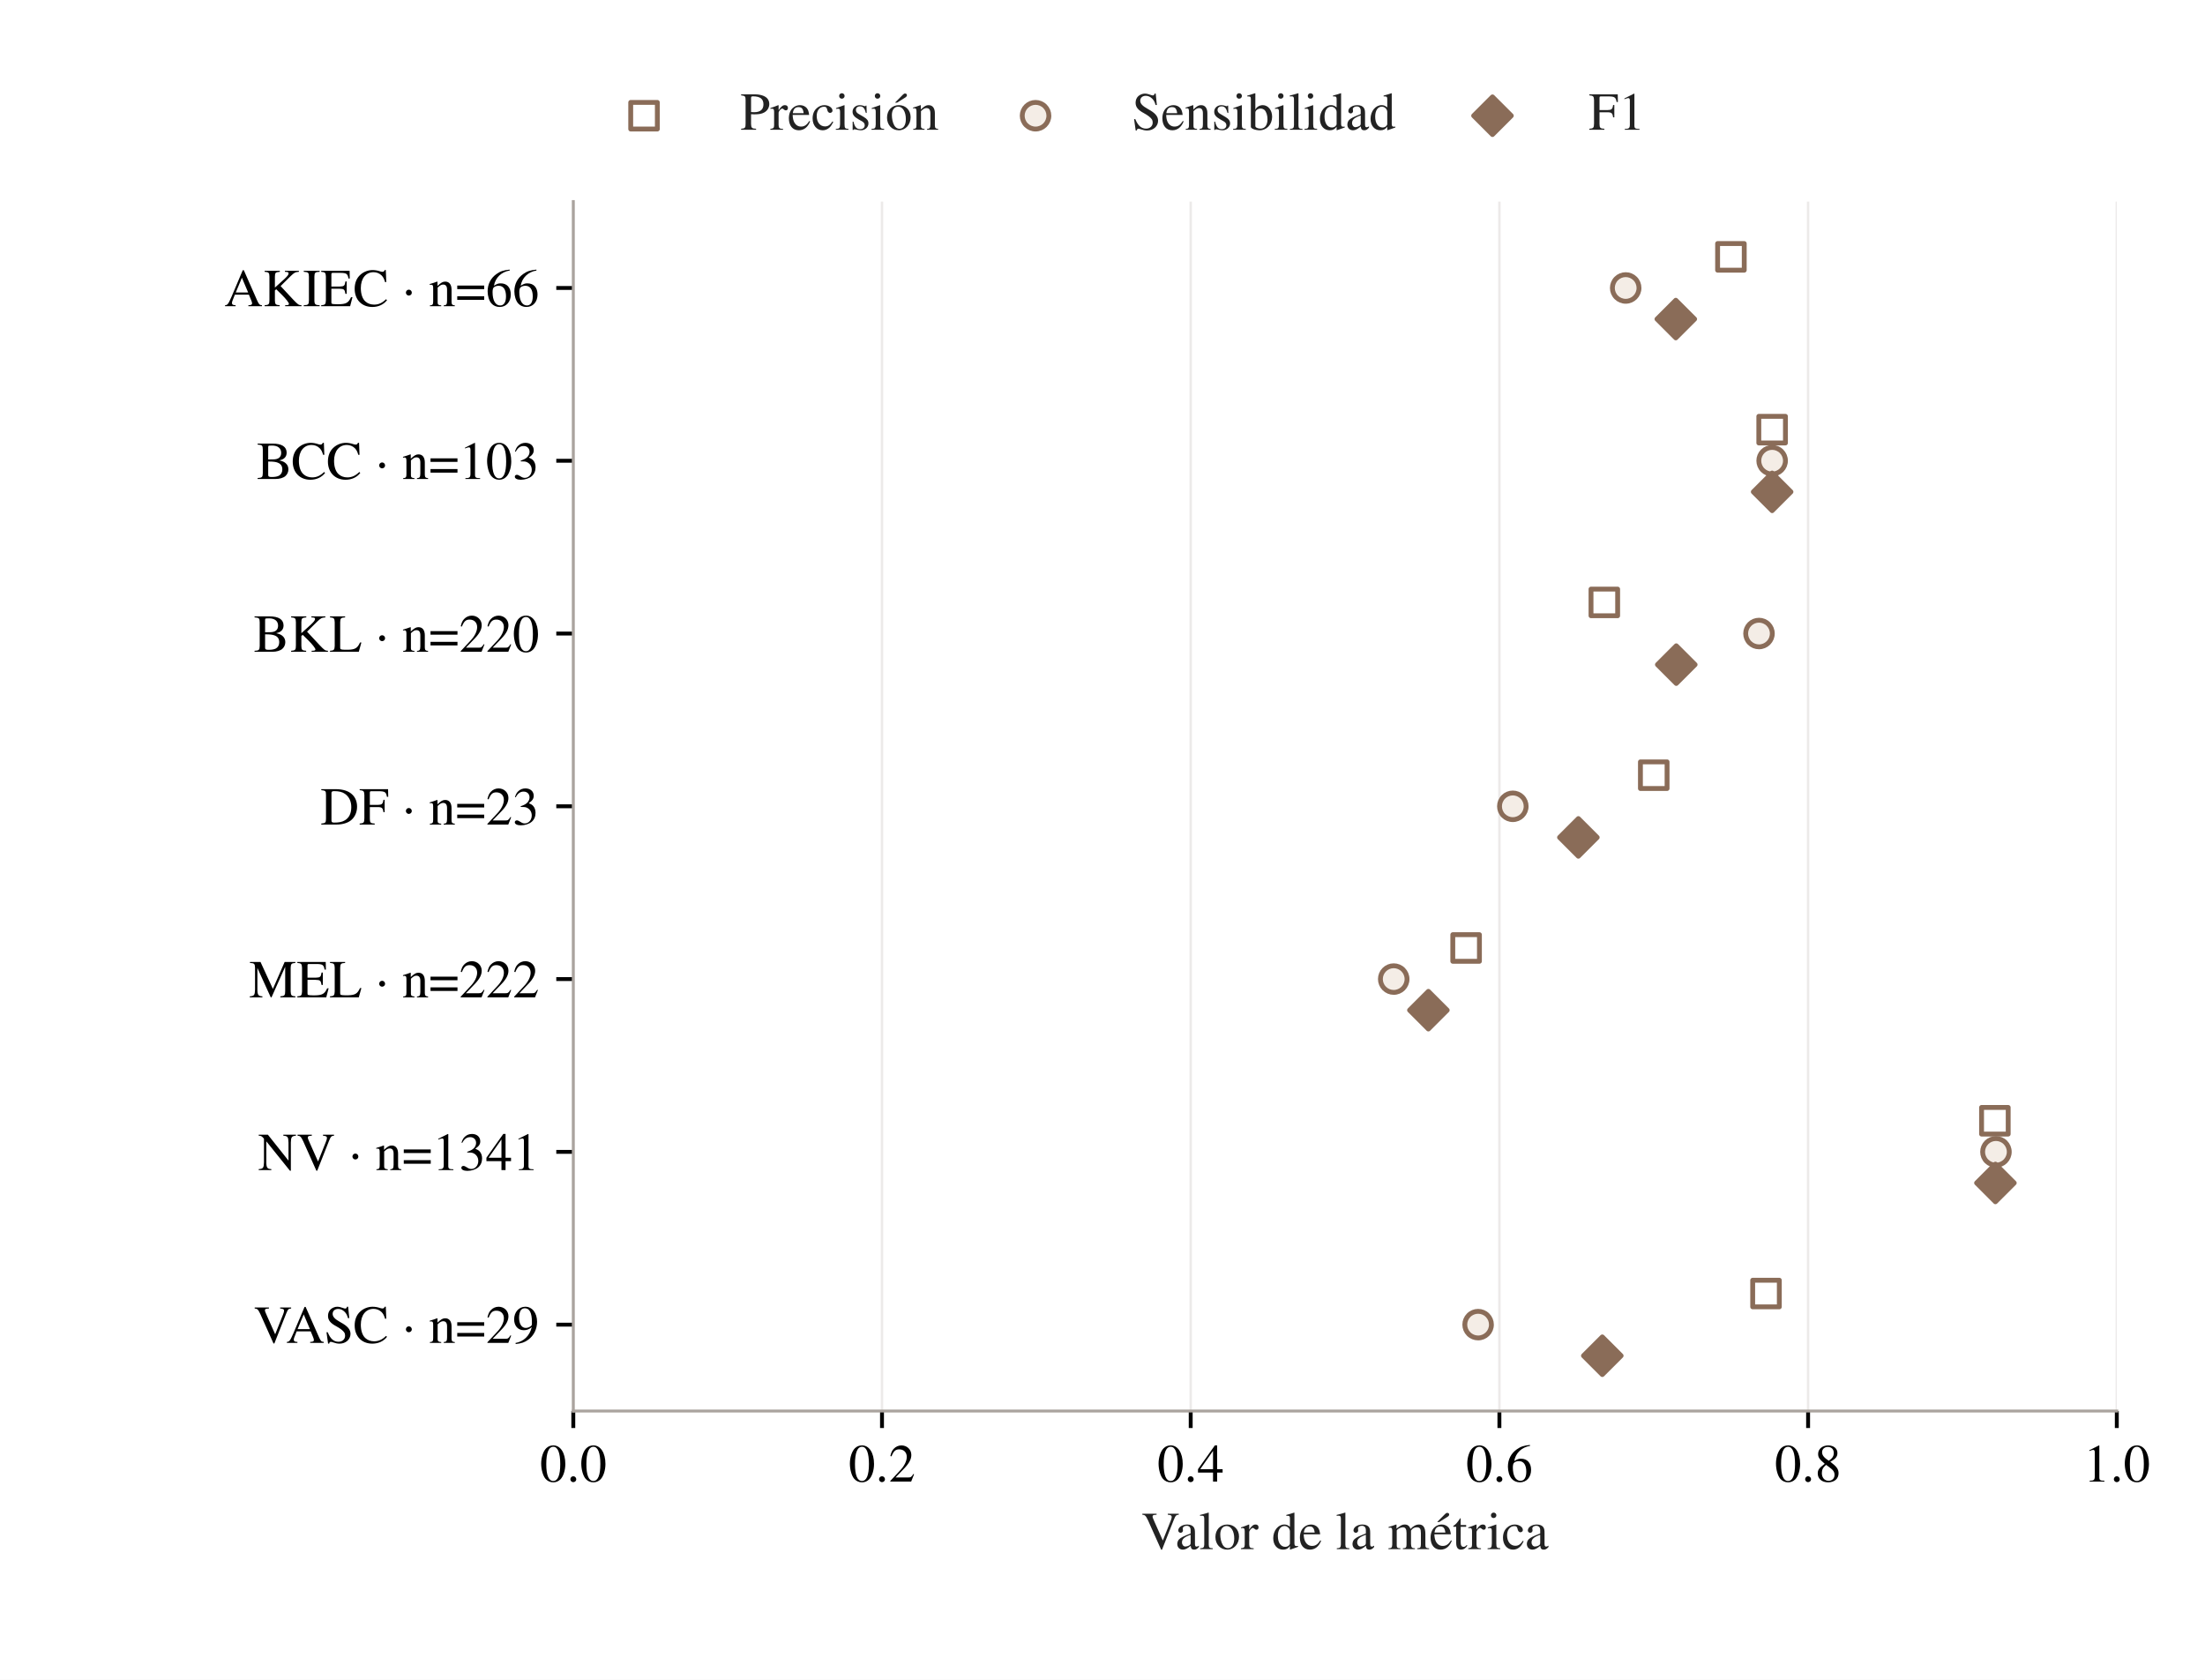
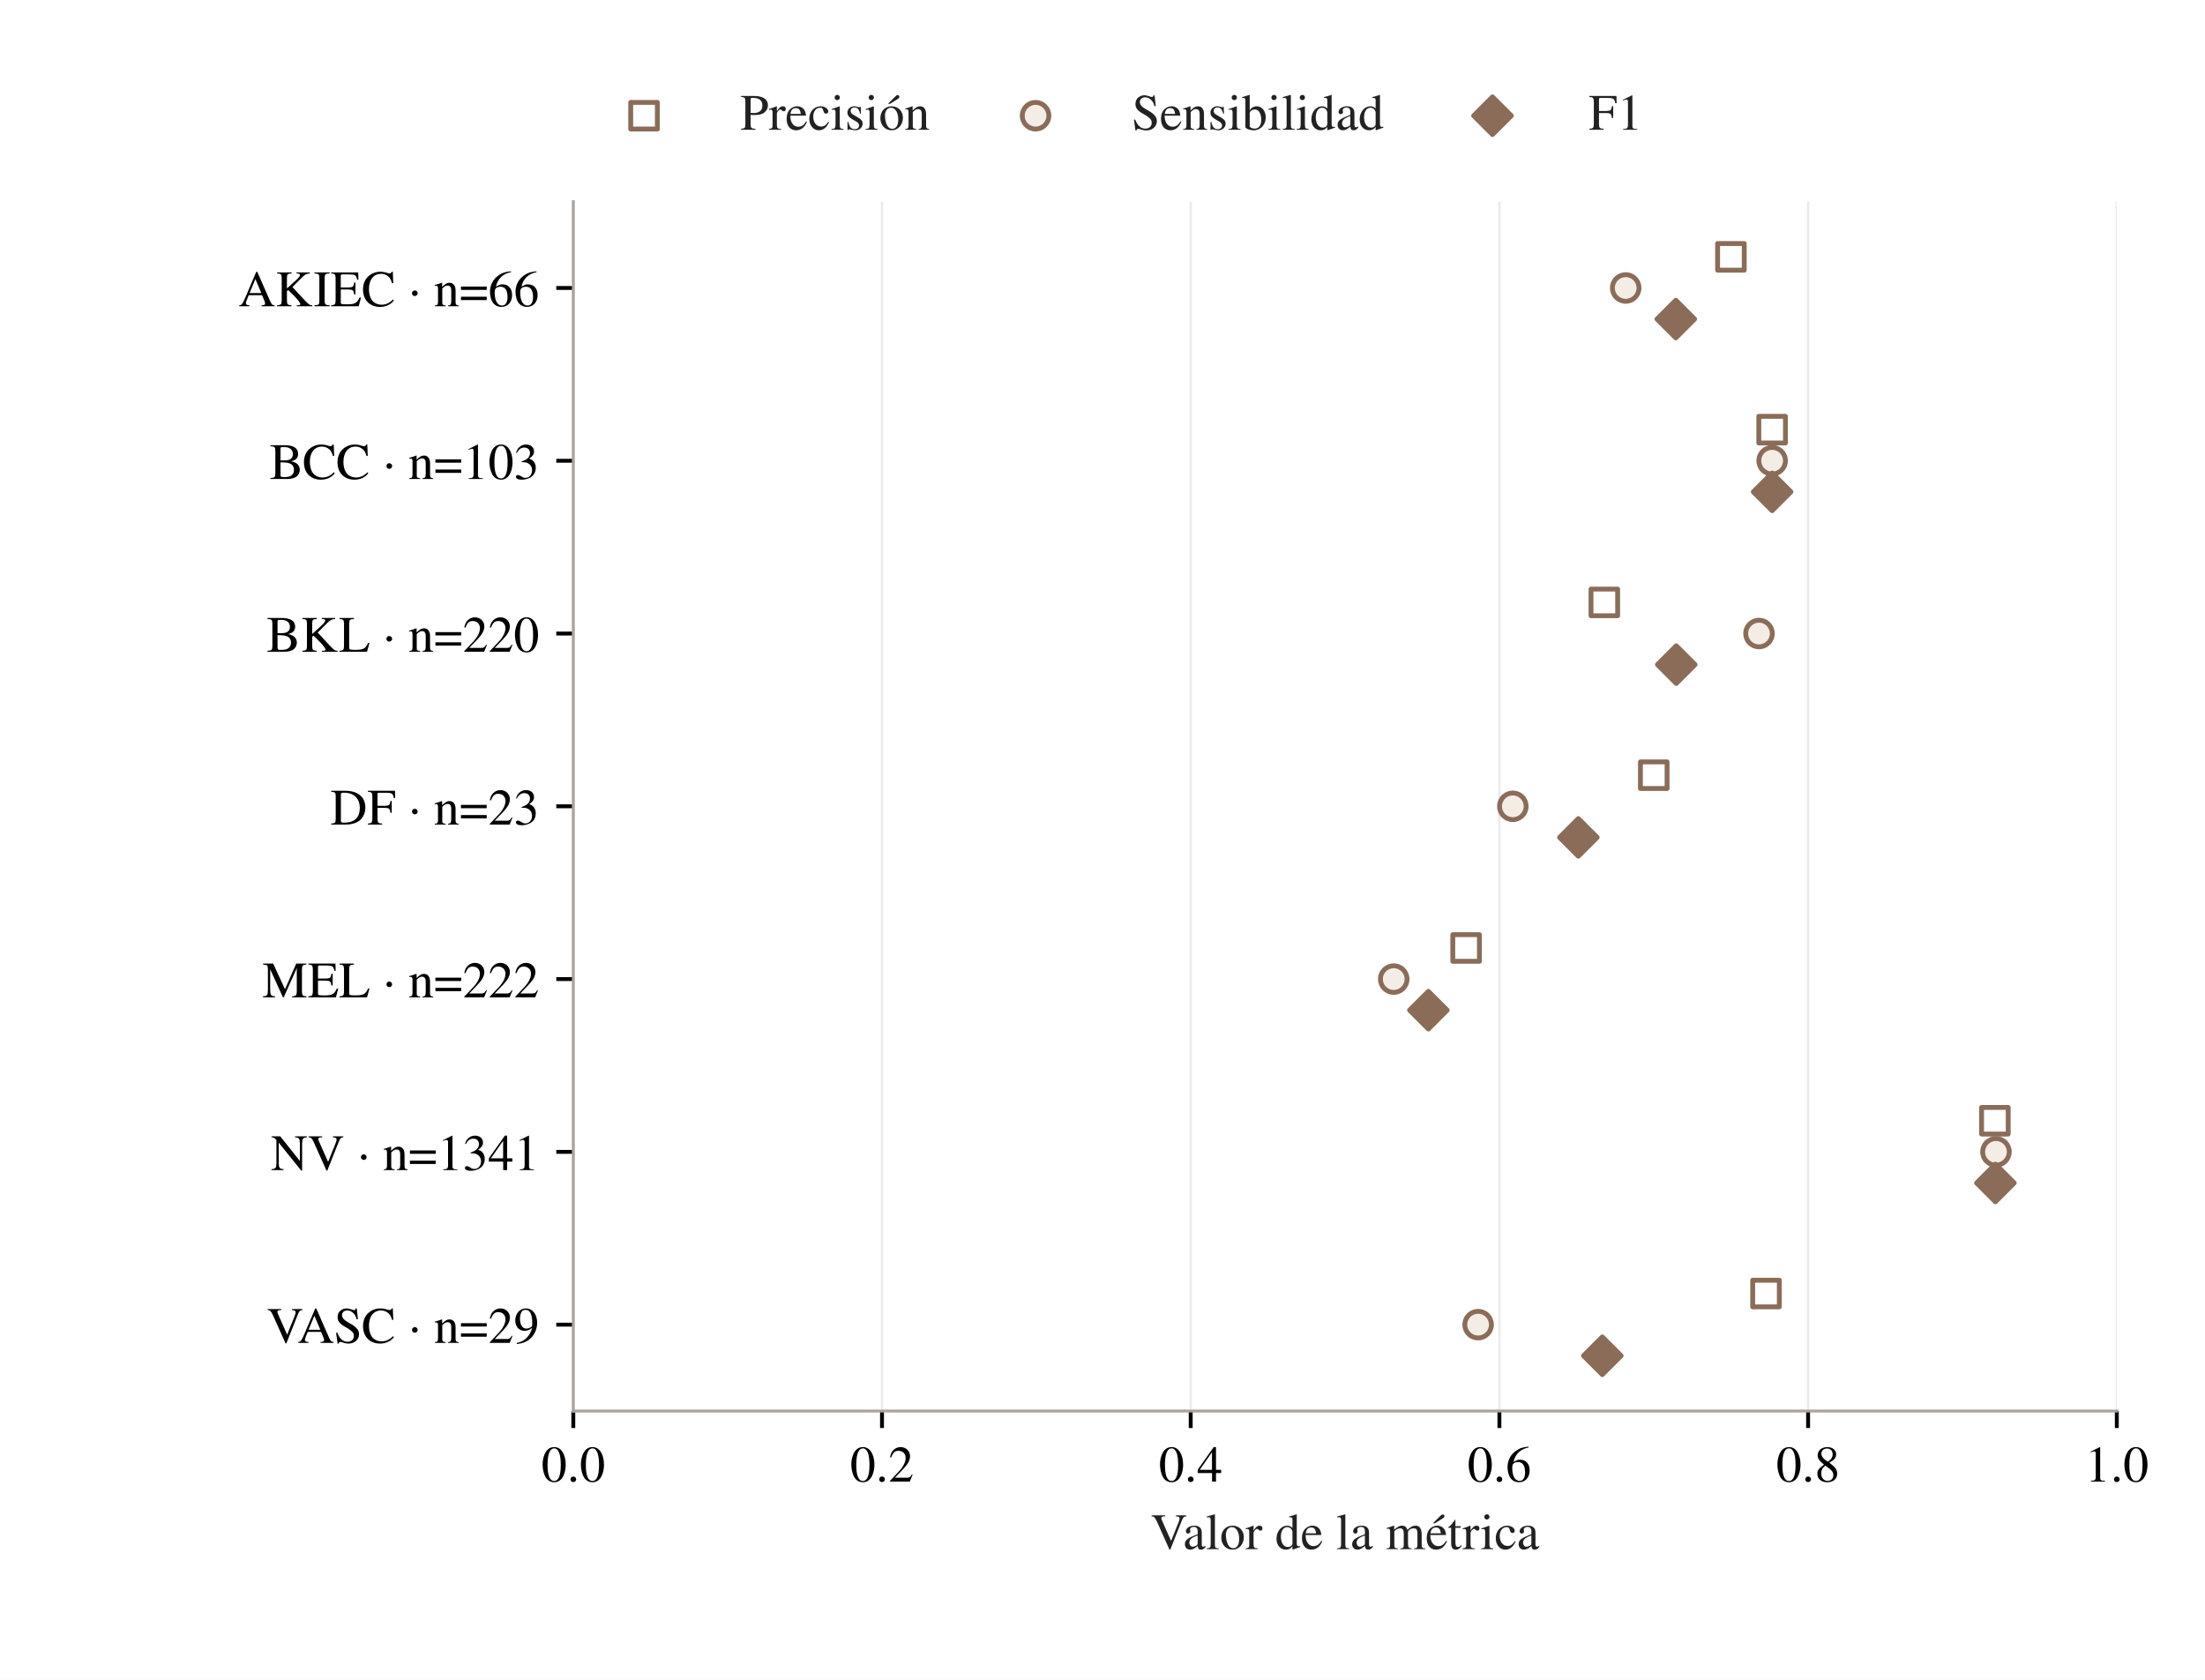
<svg xmlns="http://www.w3.org/2000/svg" xmlns:xlink="http://www.w3.org/1999/xlink" width="453.6pt" height="345.6pt" viewBox="0 0 453.6 345.6" version="1.1">
  <defs>
    <style type="text/css">*{stroke-linejoin: round; stroke-linecap: butt}</style>
  </defs>
  <g id="figure_1">
    <g id="patch_1">
      <path d="M 0 345.6  L 453.6 345.6  L 453.6 0  L 0 0  z " style="fill: #ffffff" />
    </g>
    <g id="axes_1">
      <g id="patch_2">
        <path d="M 117.936 290.304  L 435.456 290.304  L 435.456 41.472  L 117.936 41.472  z " style="fill: #ffffff" />
      </g>
      <g id="matplotlib.axis_1">
        <g id="xtick_1">
          <g id="line2d_1">
            <path d="M 117.936 290.304  L 117.936 41.472  " clip-path="url(#p397c3b4af1)" style="fill: none; stroke: #aaa39e; stroke-opacity: 0.23; stroke-width: 0.5; stroke-linecap: square" />
          </g>
          <g id="line2d_2">
            <defs>
              <path id="mc5d7f5685a" d="M 0 0  L 0 3.5  " style="stroke: #000000; stroke-width: 0.8" />
            </defs>
            <g>
              <use xlink:href="#mc5d7f5685a" x="117.936" y="290.304" style="stroke: #000000; stroke-width: 0.8" />
            </g>
          </g>
          <g id="text_1">
-             <text style="font-size: 11px; font-family: 'Nimbus Roman'; text-anchor: middle" x="117.936" y="304.817" transform="rotate(-0 117.936 304.8167)">0.0</text>
+             <text style="font-size: 10.5px; font-family: 'Nimbus Roman'; text-anchor: middle" x="117.936" y="304.817" transform="rotate(-0 117.936 304.8167)">0.0</text>
          </g>
        </g>
        <g id="xtick_2">
          <g id="line2d_3">
            <path d="M 181.44 290.304  L 181.44 41.472  " clip-path="url(#p397c3b4af1)" style="fill: none; stroke: #aaa39e; stroke-opacity: 0.23; stroke-width: 0.5; stroke-linecap: square" />
          </g>
          <g id="line2d_4">
            <g>
              <use xlink:href="#mc5d7f5685a" x="181.44" y="290.304" style="stroke: #000000; stroke-width: 0.8" />
            </g>
          </g>
          <g id="text_2">
-             <text style="font-size: 11px; font-family: 'Nimbus Roman'; text-anchor: middle" x="181.44" y="304.817" transform="rotate(-0 181.44 304.8167)">0.2</text>
+             <text style="font-size: 10.5px; font-family: 'Nimbus Roman'; text-anchor: middle" x="181.44" y="304.817" transform="rotate(-0 181.44 304.8167)">0.2</text>
          </g>
        </g>
        <g id="xtick_3">
          <g id="line2d_5">
            <path d="M 244.944 290.304  L 244.944 41.472  " clip-path="url(#p397c3b4af1)" style="fill: none; stroke: #aaa39e; stroke-opacity: 0.23; stroke-width: 0.5; stroke-linecap: square" />
          </g>
          <g id="line2d_6">
            <g>
              <use xlink:href="#mc5d7f5685a" x="244.944" y="290.304" style="stroke: #000000; stroke-width: 0.8" />
            </g>
          </g>
          <g id="text_3">
-             <text style="font-size: 11px; font-family: 'Nimbus Roman'; text-anchor: middle" x="244.944" y="304.817" transform="rotate(-0 244.944 304.8167)">0.4</text>
+             <text style="font-size: 10.5px; font-family: 'Nimbus Roman'; text-anchor: middle" x="244.944" y="304.817" transform="rotate(-0 244.944 304.8167)">0.4</text>
          </g>
        </g>
        <g id="xtick_4">
          <g id="line2d_7">
            <path d="M 308.448 290.304  L 308.448 41.472  " clip-path="url(#p397c3b4af1)" style="fill: none; stroke: #aaa39e; stroke-opacity: 0.23; stroke-width: 0.5; stroke-linecap: square" />
          </g>
          <g id="line2d_8">
            <g>
              <use xlink:href="#mc5d7f5685a" x="308.448" y="290.304" style="stroke: #000000; stroke-width: 0.8" />
            </g>
          </g>
          <g id="text_4">
-             <text style="font-size: 11px; font-family: 'Nimbus Roman'; text-anchor: middle" x="308.448" y="304.817" transform="rotate(-0 308.448 304.8167)">0.6</text>
+             <text style="font-size: 10.5px; font-family: 'Nimbus Roman'; text-anchor: middle" x="308.448" y="304.817" transform="rotate(-0 308.448 304.8167)">0.6</text>
          </g>
        </g>
        <g id="xtick_5">
          <g id="line2d_9">
            <path d="M 371.952 290.304  L 371.952 41.472  " clip-path="url(#p397c3b4af1)" style="fill: none; stroke: #aaa39e; stroke-opacity: 0.23; stroke-width: 0.5; stroke-linecap: square" />
          </g>
          <g id="line2d_10">
            <g>
              <use xlink:href="#mc5d7f5685a" x="371.952" y="290.304" style="stroke: #000000; stroke-width: 0.8" />
            </g>
          </g>
          <g id="text_5">
-             <text style="font-size: 11px; font-family: 'Nimbus Roman'; text-anchor: middle" x="371.952" y="304.817" transform="rotate(-0 371.952 304.8167)">0.8</text>
+             <text style="font-size: 10.5px; font-family: 'Nimbus Roman'; text-anchor: middle" x="371.952" y="304.817" transform="rotate(-0 371.952 304.8167)">0.8</text>
          </g>
        </g>
        <g id="xtick_6">
          <g id="line2d_11">
            <path d="M 435.456 290.304  L 435.456 41.472  " clip-path="url(#p397c3b4af1)" style="fill: none; stroke: #aaa39e; stroke-opacity: 0.23; stroke-width: 0.5; stroke-linecap: square" />
          </g>
          <g id="line2d_12">
            <g>
              <use xlink:href="#mc5d7f5685a" x="435.456" y="290.304" style="stroke: #000000; stroke-width: 0.8" />
            </g>
          </g>
          <g id="text_6">
-             <text style="font-size: 11px; font-family: 'Nimbus Roman'; text-anchor: middle" x="435.456" y="304.817" transform="rotate(-0 435.456 304.8167)">1.0</text>
+             <text style="font-size: 10.5px; font-family: 'Nimbus Roman'; text-anchor: middle" x="435.456" y="304.817" transform="rotate(-0 435.456 304.8167)">1.0</text>
          </g>
        </g>
        <g id="text_7">
-           <text style="font-size: 11px; font-family: 'Nimbus Roman'; text-anchor: middle; fill: #222222" x="276.696" y="318.717" transform="rotate(-0 276.696 318.7167)">Valor de la métrica</text>
+           <text style="font-size: 10.5px; font-family: 'Nimbus Roman'; text-anchor: middle; fill: #222222" x="276.696" y="318.717" transform="rotate(-0 276.696 318.7167)">Valor de la métrica</text>
        </g>
      </g>
      <g id="matplotlib.axis_2">
        <g id="ytick_1">
          <g id="line2d_13">
            <defs>
              <path id="m386956264a" d="M 0 0  L -3.5 0  " style="stroke: #000000; stroke-width: 0.8" />
            </defs>
            <g>
              <use xlink:href="#m386956264a" x="117.936" y="59.246" style="stroke: #000000; stroke-width: 0.8" />
            </g>
          </g>
          <g id="text_8">
-             <text style="font-size: 11px; font-family: 'Nimbus Roman'; text-anchor: end" x="110.936" y="63.002" transform="rotate(-0 110.936 63.00204)">AKIEC · n=66</text>
+             <text style="font-size: 10.5px; font-family: 'Nimbus Roman'; text-anchor: end" x="110.936" y="63.002" transform="rotate(-0 110.936 63.00204)">AKIEC · n=66</text>
          </g>
        </g>
        <g id="ytick_2">
          <g id="line2d_14">
            <g>
              <use xlink:href="#m386956264a" x="117.936" y="94.793" style="stroke: #000000; stroke-width: 0.8" />
            </g>
          </g>
          <g id="text_9">
-             <text style="font-size: 11px; font-family: 'Nimbus Roman'; text-anchor: end" x="110.936" y="98.549" transform="rotate(-0 110.936 98.54947)">BCC · n=103</text>
+             <text style="font-size: 10.5px; font-family: 'Nimbus Roman'; text-anchor: end" x="110.936" y="98.549" transform="rotate(-0 110.936 98.54947)">BCC · n=103</text>
          </g>
        </g>
        <g id="ytick_3">
          <g id="line2d_15">
            <g>
              <use xlink:href="#m386956264a" x="117.936" y="130.341" style="stroke: #000000; stroke-width: 0.8" />
            </g>
          </g>
          <g id="text_10">
-             <text style="font-size: 11px; font-family: 'Nimbus Roman'; text-anchor: end" x="110.936" y="134.097" transform="rotate(-0 110.936 134.0969)">BKL · n=220</text>
+             <text style="font-size: 10.5px; font-family: 'Nimbus Roman'; text-anchor: end" x="110.936" y="134.097" transform="rotate(-0 110.936 134.0969)">BKL · n=220</text>
          </g>
        </g>
        <g id="ytick_4">
          <g id="line2d_16">
            <g>
              <use xlink:href="#m386956264a" x="117.936" y="165.888" style="stroke: #000000; stroke-width: 0.8" />
            </g>
          </g>
          <g id="text_11">
-             <text style="font-size: 11px; font-family: 'Nimbus Roman'; text-anchor: end" x="110.936" y="169.644" transform="rotate(-0 110.936 169.6443)">DF · n=23</text>
+             <text style="font-size: 10.5px; font-family: 'Nimbus Roman'; text-anchor: end" x="110.936" y="169.644" transform="rotate(-0 110.936 169.6443)">DF · n=23</text>
          </g>
        </g>
        <g id="ytick_5">
          <g id="line2d_17">
            <g>
              <use xlink:href="#m386956264a" x="117.936" y="201.435" style="stroke: #000000; stroke-width: 0.8" />
            </g>
          </g>
          <g id="text_12">
-             <text style="font-size: 11px; font-family: 'Nimbus Roman'; text-anchor: end" x="110.936" y="205.192" transform="rotate(-0 110.936 205.1918)">MEL · n=222</text>
+             <text style="font-size: 10.5px; font-family: 'Nimbus Roman'; text-anchor: end" x="110.936" y="205.192" transform="rotate(-0 110.936 205.1918)">MEL · n=222</text>
          </g>
        </g>
        <g id="ytick_6">
          <g id="line2d_18">
            <g>
              <use xlink:href="#m386956264a" x="117.936" y="236.983" style="stroke: #000000; stroke-width: 0.8" />
            </g>
          </g>
          <g id="text_13">
-             <text style="font-size: 11px; font-family: 'Nimbus Roman'; text-anchor: end" x="110.936" y="240.739" transform="rotate(-0 110.936 240.7392)">NV · n=1341</text>
+             <text style="font-size: 10.5px; font-family: 'Nimbus Roman'; text-anchor: end" x="110.936" y="240.739" transform="rotate(-0 110.936 240.7392)">NV · n=1341</text>
          </g>
        </g>
        <g id="ytick_7">
          <g id="line2d_19">
            <g>
              <use xlink:href="#m386956264a" x="117.936" y="272.53" style="stroke: #000000; stroke-width: 0.8" />
            </g>
          </g>
          <g id="text_14">
-             <text style="font-size: 11px; font-family: 'Nimbus Roman'; text-anchor: end" x="110.936" y="276.287" transform="rotate(-0 110.936 276.2866)">VASC · n=29</text>
+             <text style="font-size: 10.5px; font-family: 'Nimbus Roman'; text-anchor: end" x="110.936" y="276.287" transform="rotate(-0 110.936 276.2866)">VASC · n=29</text>
          </g>
        </g>
      </g>
      <g id="PathCollection_1">
        <defs>
          <path id="mda0f972304" d="M -2.739 2.739  L 2.739 2.739  L 2.739 -2.739  L -2.739 -2.739  z " style="stroke: #8a6c58" />
        </defs>
        <g clip-path="url(#p397c3b4af1)">
          <use xlink:href="#mda0f972304" x="356.076" y="52.847" style="fill: #ffffff; stroke: #8a6c58" />
          <use xlink:href="#mda0f972304" x="364.553" y="88.395" style="fill: #ffffff; stroke: #8a6c58" />
          <use xlink:href="#mda0f972304" x="330.034" y="123.942" style="fill: #ffffff; stroke: #8a6c58" />
          <use xlink:href="#mda0f972304" x="340.2" y="159.489" style="fill: #ffffff; stroke: #8a6c58" />
          <use xlink:href="#mda0f972304" x="301.6" y="195.037" style="fill: #ffffff; stroke: #8a6c58" />
          <use xlink:href="#mda0f972304" x="410.376" y="230.584" style="fill: #ffffff; stroke: #8a6c58" />
          <use xlink:href="#mda0f972304" x="363.292" y="266.132" style="fill: #ffffff; stroke: #8a6c58" />
        </g>
      </g>
      <g id="PathCollection_2">
        <defs>
          <path id="mc5bc6e284d" d="M 0 2.739  C 0.726 2.739 1.423 2.45 1.936 1.936  C 2.45 1.423 2.739 0.726 2.739 0  C 2.739 -0.726 2.45 -1.423 1.936 -1.936  C 1.423 -2.45 0.726 -2.739 0 -2.739  C -0.726 -2.739 -1.423 -2.45 -1.936 -1.936  C -2.45 -1.423 -2.739 -0.726 -2.739 0  C -2.739 0.726 -2.45 1.423 -1.936 1.936  C -1.423 2.45 -0.726 2.739 0 2.739  z " style="stroke: #8a6c58" />
        </defs>
        <g clip-path="url(#p397c3b4af1)">
          <use xlink:href="#mc5bc6e284d" x="334.427" y="59.246" style="fill: #f4ede6; stroke: #8a6c58" />
          <use xlink:href="#mc5bc6e284d" x="364.553" y="94.793" style="fill: #f4ede6; stroke: #8a6c58" />
          <use xlink:href="#mc5bc6e284d" x="361.849" y="130.341" style="fill: #f4ede6; stroke: #8a6c58" />
          <use xlink:href="#mc5bc6e284d" x="311.209" y="165.888" style="fill: #f4ede6; stroke: #8a6c58" />
          <use xlink:href="#mc5bc6e284d" x="286.708" y="201.435" style="fill: #f4ede6; stroke: #8a6c58" />
          <use xlink:href="#mc5bc6e284d" x="410.594" y="236.983" style="fill: #f4ede6; stroke: #8a6c58" />
          <use xlink:href="#mc5bc6e284d" x="304.068" y="272.53" style="fill: #f4ede6; stroke: #8a6c58" />
        </g>
      </g>
      <g id="PathCollection_3">
        <defs>
          <path id="mf35846d516" d="M -0 3.873  L 3.873 0  L 0 -3.873  L -3.873 -0  z " style="stroke: #8a6c58" />
        </defs>
        <g clip-path="url(#p397c3b4af1)">
          <use xlink:href="#mf35846d516" x="344.736" y="65.644" style="fill: #8a6c58; stroke: #8a6c58" />
          <use xlink:href="#mf35846d516" x="364.553" y="101.192" style="fill: #8a6c58; stroke: #8a6c58" />
          <use xlink:href="#mf35846d516" x="344.832" y="136.739" style="fill: #8a6c58; stroke: #8a6c58" />
          <use xlink:href="#mf35846d516" x="324.693" y="172.287" style="fill: #8a6c58; stroke: #8a6c58" />
          <use xlink:href="#mf35846d516" x="293.839" y="207.834" style="fill: #8a6c58; stroke: #8a6c58" />
          <use xlink:href="#mf35846d516" x="410.485" y="243.381" style="fill: #8a6c58; stroke: #8a6c58" />
          <use xlink:href="#mf35846d516" x="329.616" y="278.929" style="fill: #8a6c58; stroke: #8a6c58" />
        </g>
      </g>
      <g id="patch_3">
        <path d="M 117.936 290.304  L 117.936 41.472  " style="fill: none; stroke: #aaa39e; stroke-width: 0.6; stroke-linejoin: miter; stroke-linecap: square" />
      </g>
      <g id="patch_4">
        <path d="M 117.936 290.304  L 435.456 290.304  " style="fill: none; stroke: #aaa39e; stroke-width: 0.6; stroke-linejoin: miter; stroke-linecap: square" />
      </g>
      <g id="legend_1">
        <g id="PathCollection_4">
          <g>
            <use xlink:href="#mda0f972304" x="132.486" y="23.809" style="fill: #ffffff; stroke: #8a6c58" />
          </g>
        </g>
        <g id="text_15">
-           <text style="font-size: 11px; font-family: 'Nimbus Roman'; text-anchor: start; fill: #222222" x="152.286" y="26.696" transform="rotate(-0 152.2856 26.69634)">Precisión</text>
+           <text style="font-size: 10.5px; font-family: 'Nimbus Roman'; text-anchor: start; fill: #222222" x="152.286" y="26.696" transform="rotate(-0 152.2856 26.69634)">Precisión</text>
        </g>
        <g id="PathCollection_5">
          <g>
            <use xlink:href="#mc5bc6e284d" x="213.028" y="23.809" style="fill: #f4ede6; stroke: #8a6c58" />
          </g>
        </g>
        <g id="text_16">
-           <text style="font-size: 11px; font-family: 'Nimbus Roman'; text-anchor: start; fill: #222222" x="232.828" y="26.696" transform="rotate(-0 232.8279 26.69634)">Sensibilidad</text>
+           <text style="font-size: 10.5px; font-family: 'Nimbus Roman'; text-anchor: start; fill: #222222" x="232.828" y="26.696" transform="rotate(-0 232.8279 26.69634)">Sensibilidad</text>
        </g>
        <g id="PathCollection_6">
          <g>
            <use xlink:href="#mf35846d516" x="307.023" y="23.809" style="fill: #8a6c58; stroke: #8a6c58" />
          </g>
        </g>
        <g id="text_17">
-           <text style="font-size: 11px; font-family: 'Nimbus Roman'; text-anchor: start; fill: #222222" x="326.823" y="26.696" transform="rotate(-0 326.8229 26.69634)">F1</text>
+           <text style="font-size: 10.5px; font-family: 'Nimbus Roman'; text-anchor: start; fill: #222222" x="326.823" y="26.696" transform="rotate(-0 326.8229 26.69634)">F1</text>
        </g>
      </g>
    </g>
  </g>
  <defs>
    <clipPath id="p397c3b4af1">
      <rect x="117.936" y="41.472" width="317.52" height="248.832" />
    </clipPath>
  </defs>
</svg>
